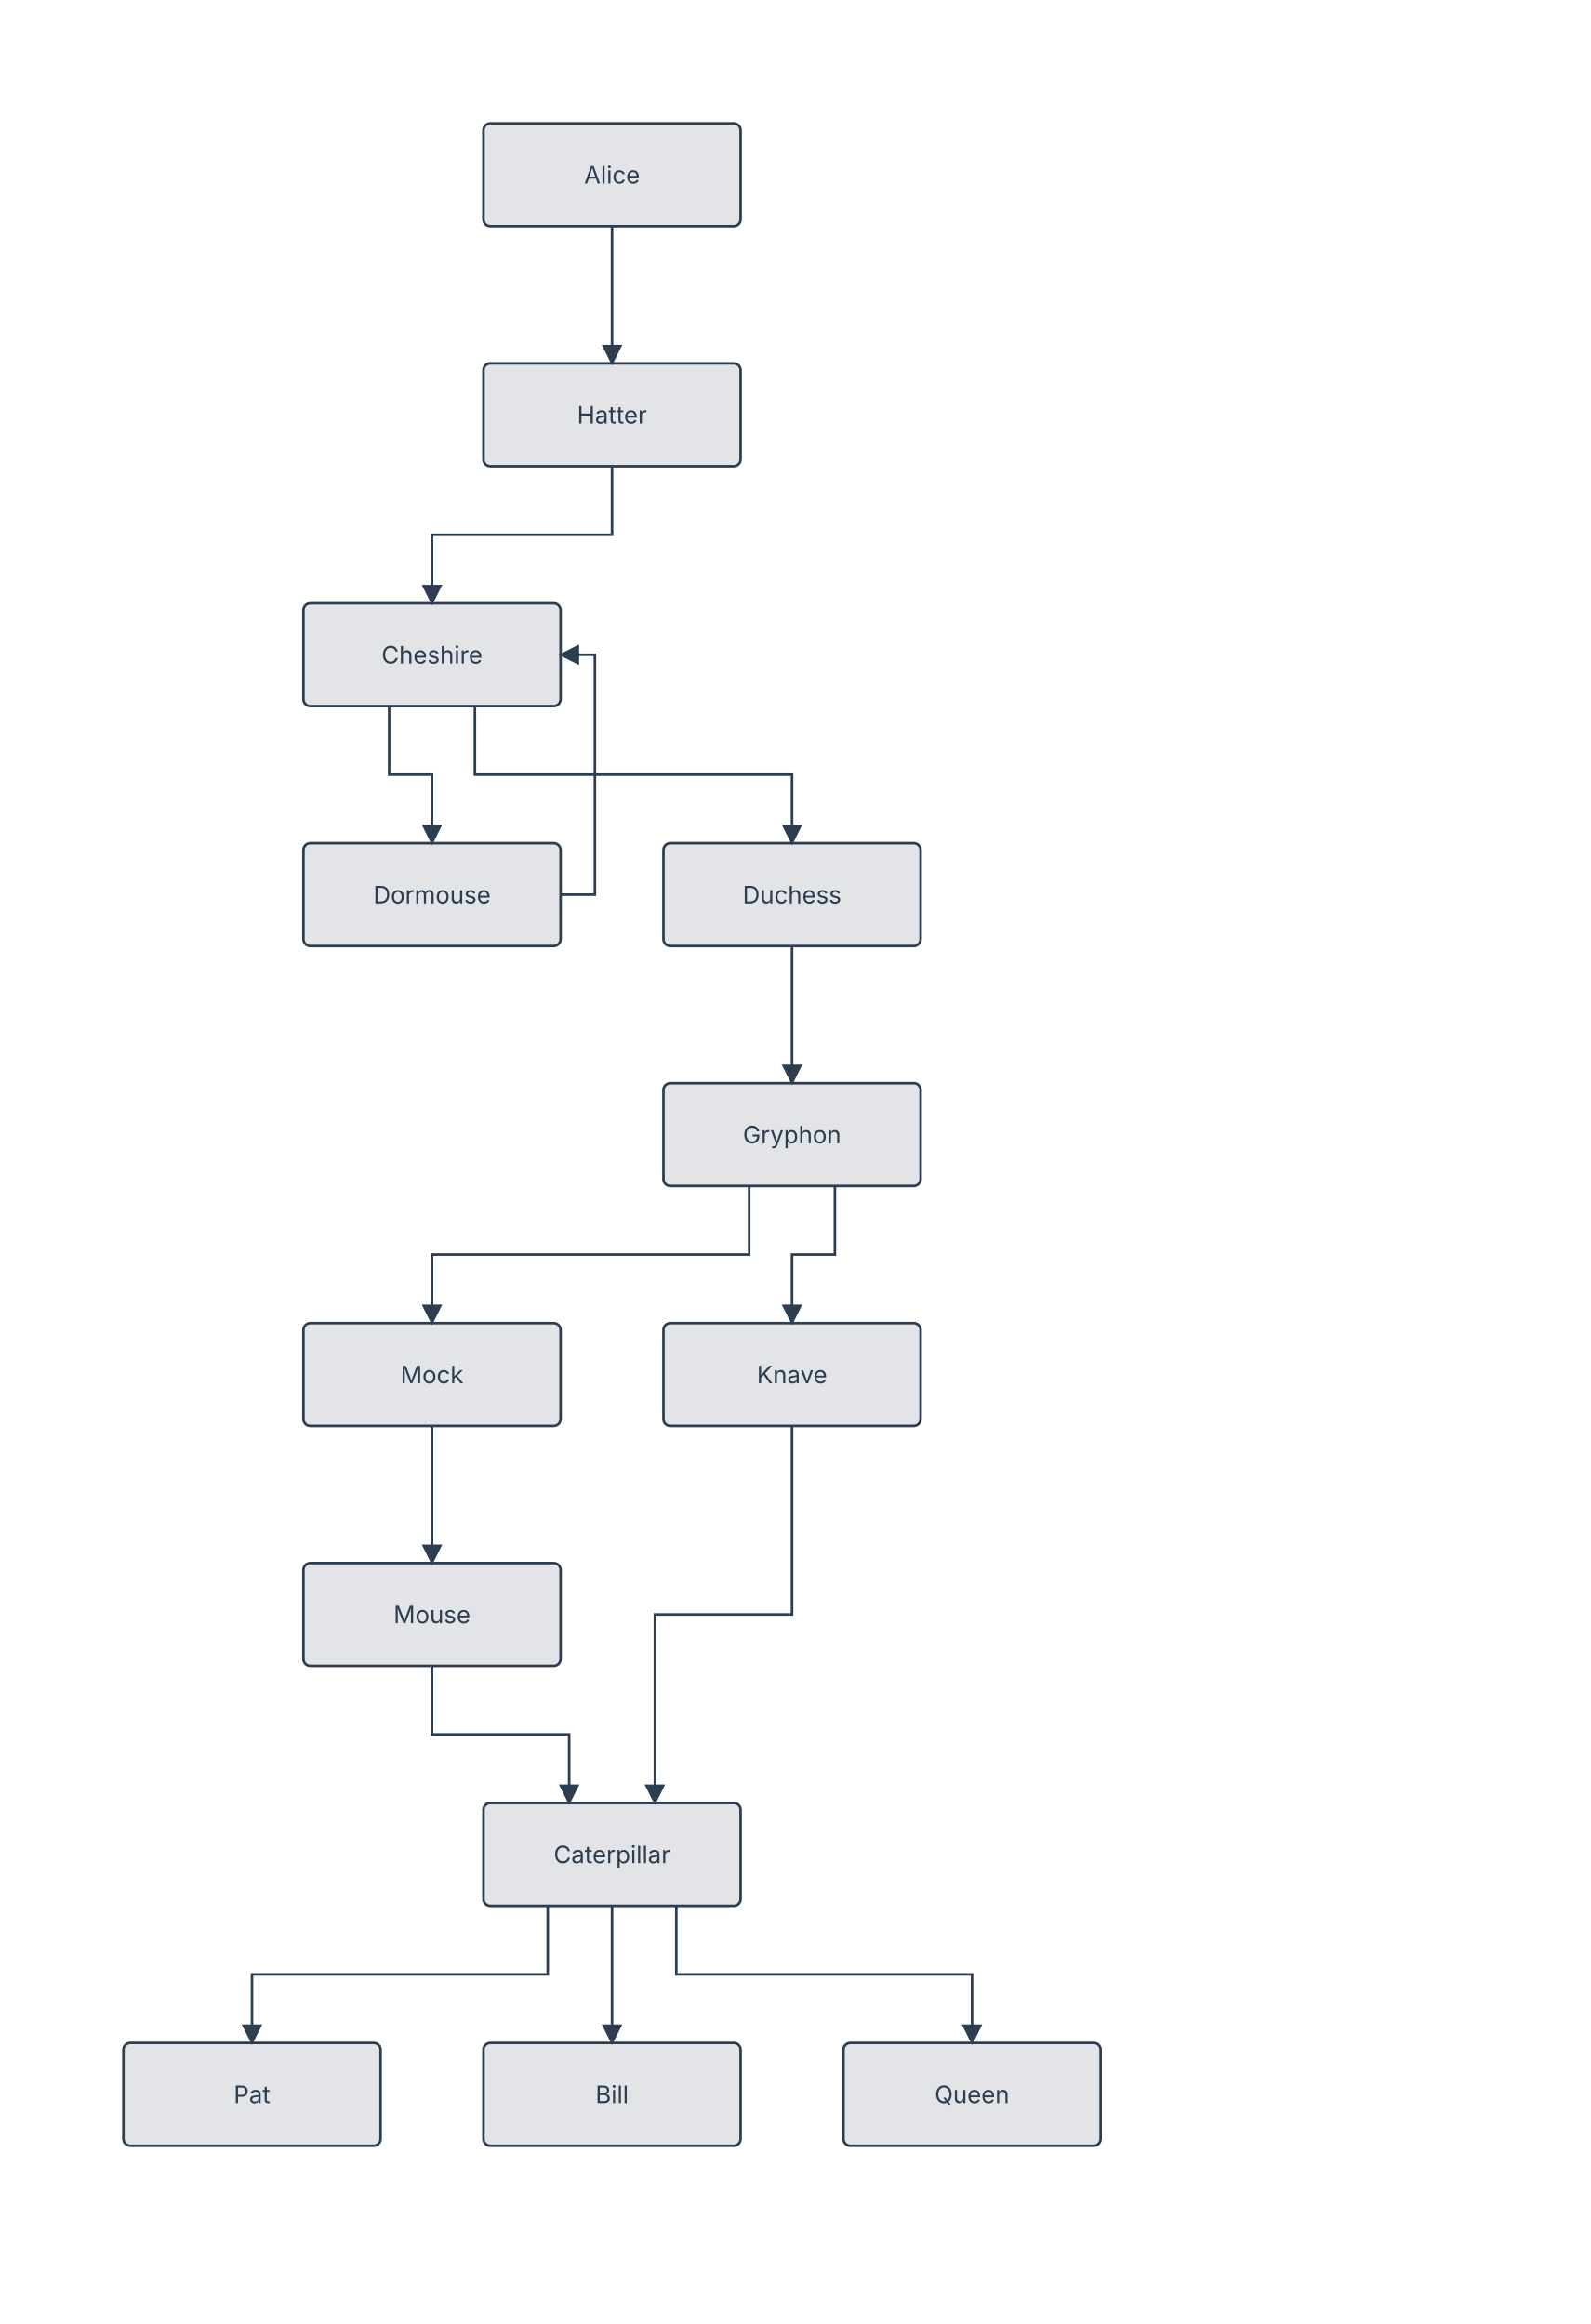
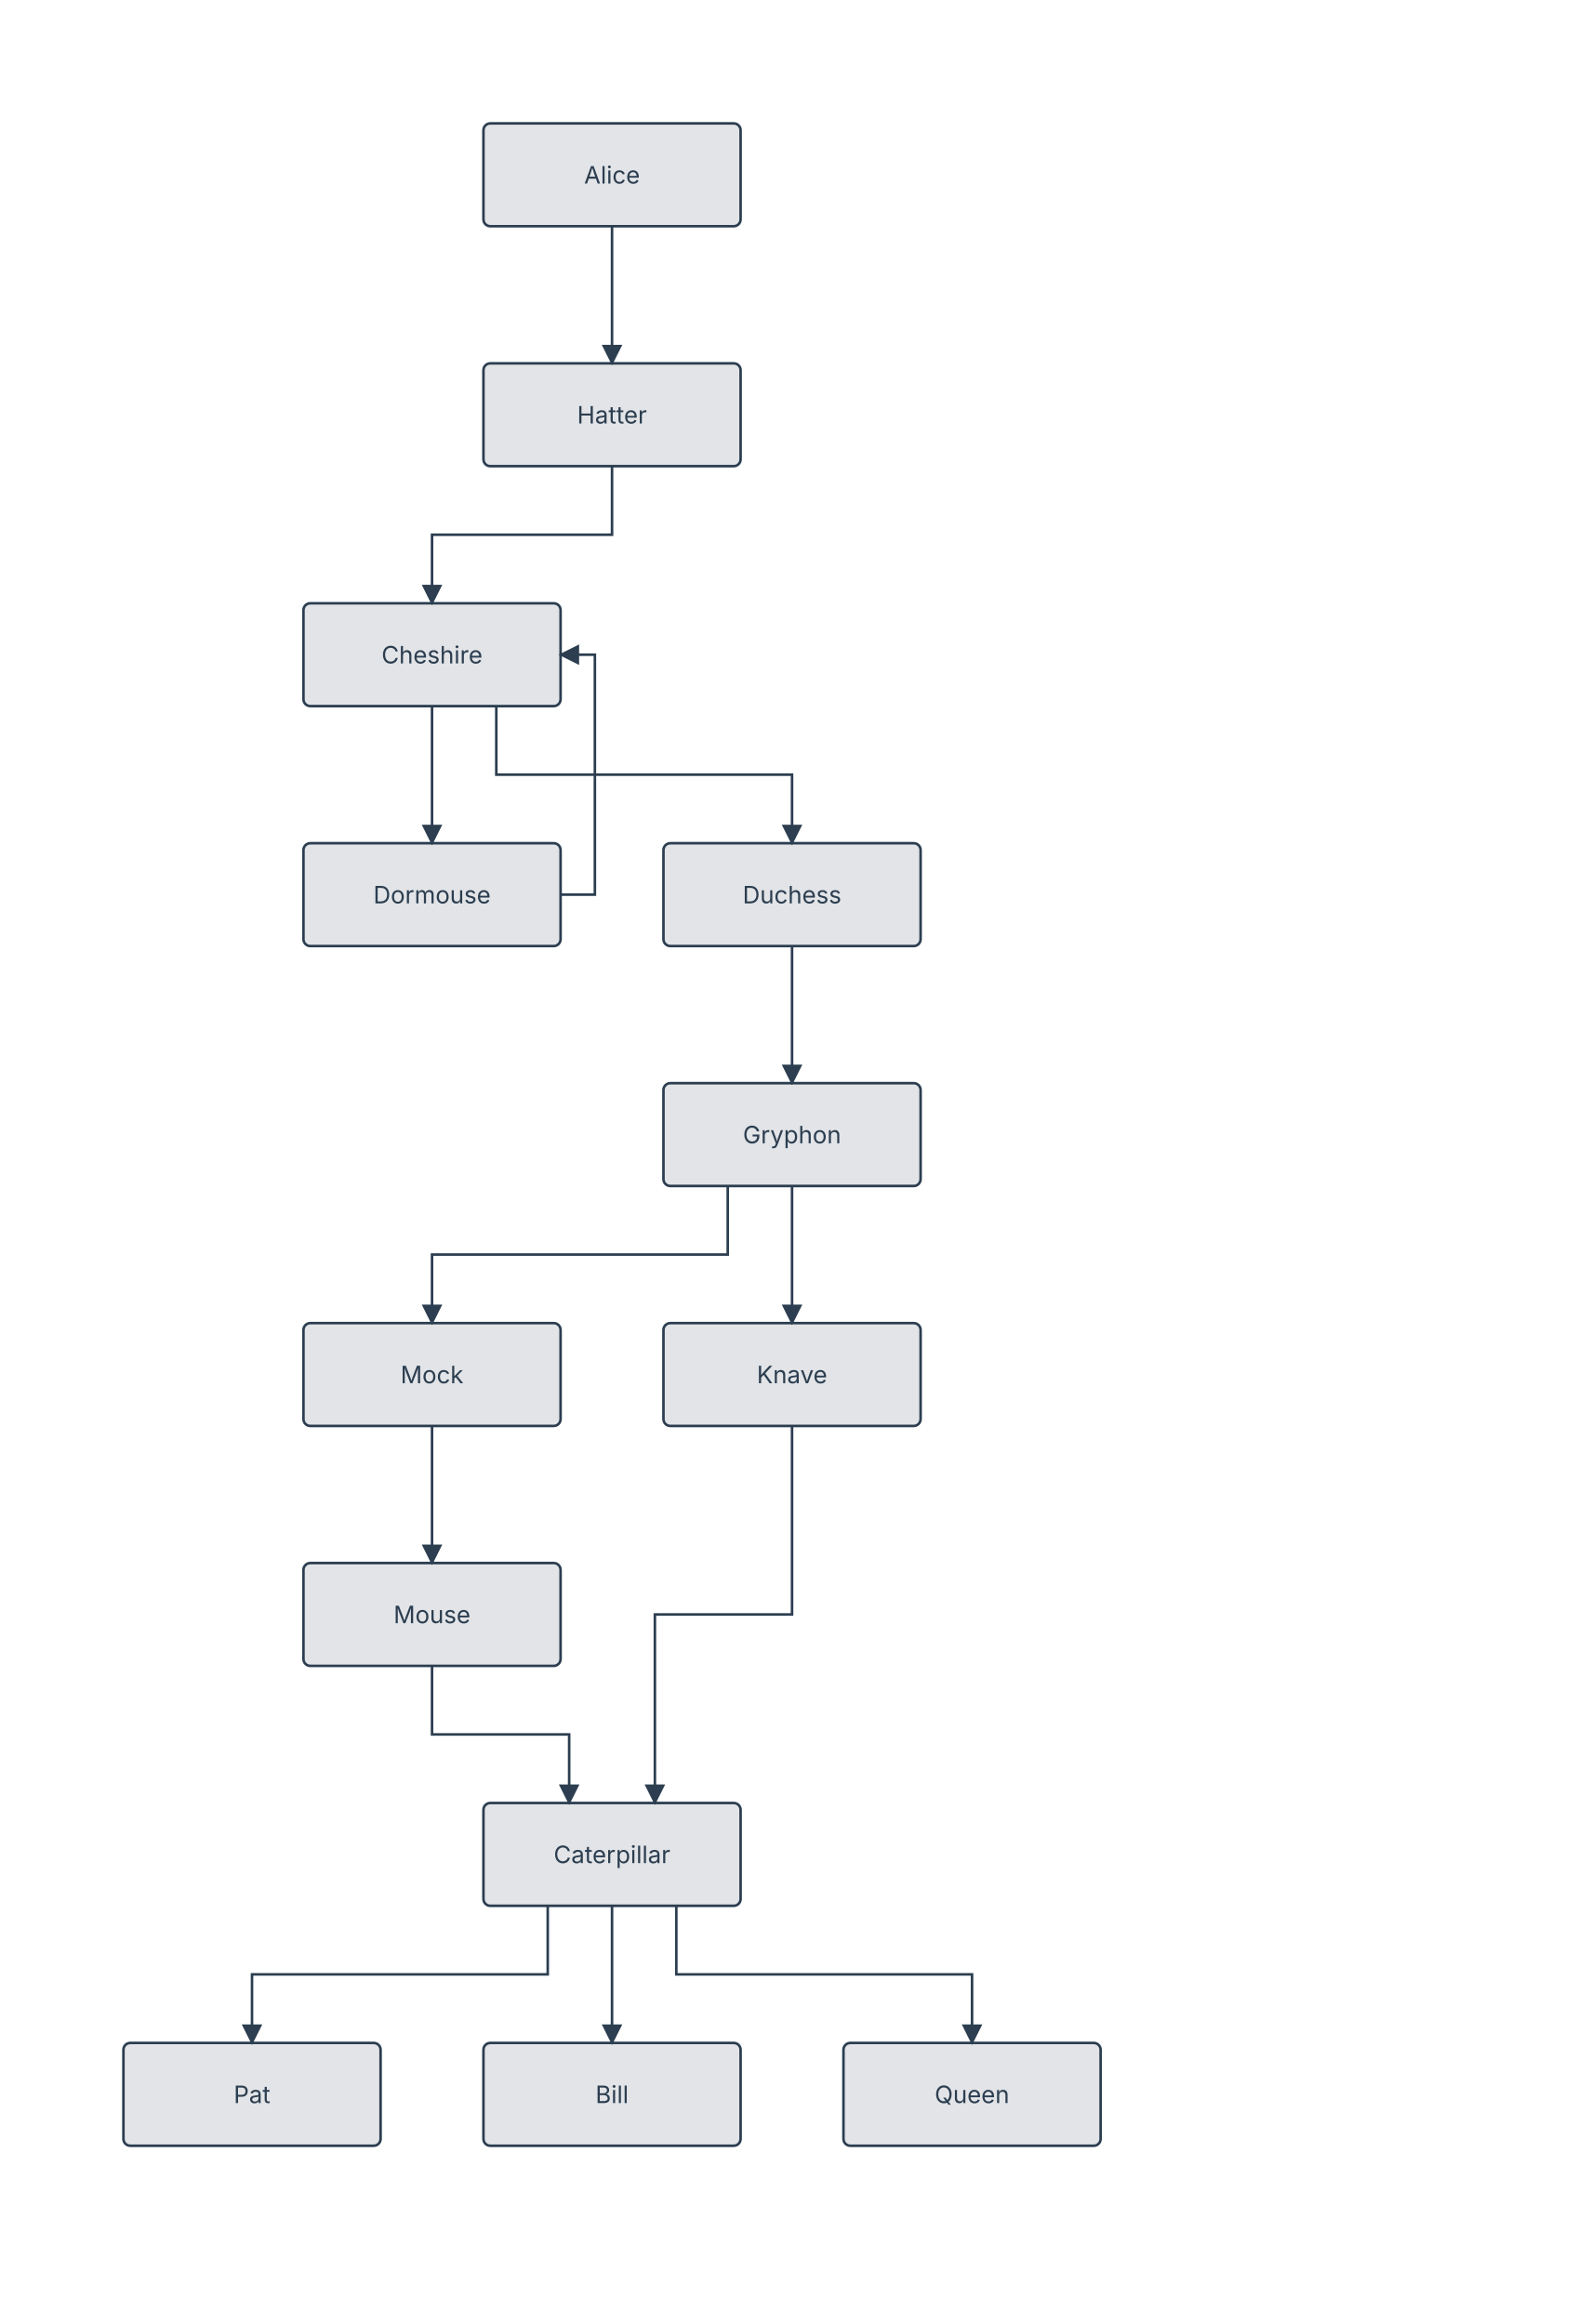
<svg xmlns="http://www.w3.org/2000/svg" class="doodles-svg doodles-svg-structure" viewBox="-24 -24 928 1356" width="928" height="1356">
  <style>
  svg { color: #2c3e50; }
  @media (prefers-color-scheme: dark) { svg { color: #e6eaef; } }
  rect[fill-opacity="0.06"], rect[fill-opacity="0.04"] { fill-opacity: 0.14; }
</style>
  <defs>
    <marker id="arrow" viewBox="0 0 10 10" refX="9" refY="5" markerWidth="8" markerHeight="8" orient="auto-start-reverse">
      <path d="M0,0 L10,5 L0,10 z" fill="currentColor" />
    </marker>
  </defs>
  <rect x="258" y="48" width="150" height="60" rx="4" fill="currentColor" fill-opacity="0.06" stroke="currentColor" stroke-width="1.5" />
  <text x="333" y="78" text-anchor="middle" dominant-baseline="central" font-family="system-ui, -apple-system, 'Segoe UI', sans-serif" font-size="14" fill="currentColor">
    <tspan x="333" dy="0">
      <tspan>Alice</tspan>
    </tspan>
  </text>
  <rect x="258" y="188" width="150" height="60" rx="4" fill="currentColor" fill-opacity="0.06" stroke="currentColor" stroke-width="1.5" />
  <text x="333" y="218" text-anchor="middle" dominant-baseline="central" font-family="system-ui, -apple-system, 'Segoe UI', sans-serif" font-size="14" fill="currentColor">
    <tspan x="333" dy="0">
      <tspan>Hatter</tspan>
    </tspan>
  </text>
  <rect x="153" y="328" width="150" height="60" rx="4" fill="currentColor" fill-opacity="0.06" stroke="currentColor" stroke-width="1.5" />
  <text x="228" y="358" text-anchor="middle" dominant-baseline="central" font-family="system-ui, -apple-system, 'Segoe UI', sans-serif" font-size="14" fill="currentColor">
    <tspan x="228" dy="0">
      <tspan>Cheshire</tspan>
    </tspan>
  </text>
  <rect x="153" y="468" width="150" height="60" rx="4" fill="currentColor" fill-opacity="0.06" stroke="currentColor" stroke-width="1.5" />
  <text x="228" y="498" text-anchor="middle" dominant-baseline="central" font-family="system-ui, -apple-system, 'Segoe UI', sans-serif" font-size="14" fill="currentColor">
    <tspan x="228" dy="0">
      <tspan>Dormouse</tspan>
    </tspan>
  </text>
  <rect x="363" y="468" width="150" height="60" rx="4" fill="currentColor" fill-opacity="0.06" stroke="currentColor" stroke-width="1.5" />
  <text x="438" y="498" text-anchor="middle" dominant-baseline="central" font-family="system-ui, -apple-system, 'Segoe UI', sans-serif" font-size="14" fill="currentColor">
    <tspan x="438" dy="0">
      <tspan>Duchess</tspan>
    </tspan>
  </text>
  <rect x="363" y="608" width="150" height="60" rx="4" fill="currentColor" fill-opacity="0.06" stroke="currentColor" stroke-width="1.5" />
  <text x="438" y="638" text-anchor="middle" dominant-baseline="central" font-family="system-ui, -apple-system, 'Segoe UI', sans-serif" font-size="14" fill="currentColor">
    <tspan x="438" dy="0">
      <tspan>Gryphon</tspan>
    </tspan>
  </text>
  <rect x="153" y="748" width="150" height="60" rx="4" fill="currentColor" fill-opacity="0.06" stroke="currentColor" stroke-width="1.5" />
  <text x="228" y="778" text-anchor="middle" dominant-baseline="central" font-family="system-ui, -apple-system, 'Segoe UI', sans-serif" font-size="14" fill="currentColor">
    <tspan x="228" dy="0">
      <tspan>Mock</tspan>
    </tspan>
  </text>
  <rect x="153" y="888" width="150" height="60" rx="4" fill="currentColor" fill-opacity="0.06" stroke="currentColor" stroke-width="1.5" />
  <text x="228" y="918" text-anchor="middle" dominant-baseline="central" font-family="system-ui, -apple-system, 'Segoe UI', sans-serif" font-size="14" fill="currentColor">
    <tspan x="228" dy="0">
      <tspan>Mouse</tspan>
    </tspan>
  </text>
  <rect x="363" y="748" width="150" height="60" rx="4" fill="currentColor" fill-opacity="0.06" stroke="currentColor" stroke-width="1.5" />
  <text x="438" y="778" text-anchor="middle" dominant-baseline="central" font-family="system-ui, -apple-system, 'Segoe UI', sans-serif" font-size="14" fill="currentColor">
    <tspan x="438" dy="0">
      <tspan>Knave</tspan>
    </tspan>
  </text>
  <rect x="258" y="1028" width="150" height="60" rx="4" fill="currentColor" fill-opacity="0.06" stroke="currentColor" stroke-width="1.5" />
  <text x="333" y="1058" text-anchor="middle" dominant-baseline="central" font-family="system-ui, -apple-system, 'Segoe UI', sans-serif" font-size="14" fill="currentColor">
    <tspan x="333" dy="0">
      <tspan>Caterpillar</tspan>
    </tspan>
  </text>
  <rect x="48" y="1168" width="150" height="60" rx="4" fill="currentColor" fill-opacity="0.06" stroke="currentColor" stroke-width="1.5" />
  <text x="123" y="1198" text-anchor="middle" dominant-baseline="central" font-family="system-ui, -apple-system, 'Segoe UI', sans-serif" font-size="14" fill="currentColor">
    <tspan x="123" dy="0">
      <tspan>Pat</tspan>
    </tspan>
  </text>
  <rect x="258" y="1168" width="150" height="60" rx="4" fill="currentColor" fill-opacity="0.06" stroke="currentColor" stroke-width="1.5" />
  <text x="333" y="1198" text-anchor="middle" dominant-baseline="central" font-family="system-ui, -apple-system, 'Segoe UI', sans-serif" font-size="14" fill="currentColor">
    <tspan x="333" dy="0">
      <tspan>Bill</tspan>
    </tspan>
  </text>
  <rect x="468" y="1168" width="150" height="60" rx="4" fill="currentColor" fill-opacity="0.06" stroke="currentColor" stroke-width="1.5" />
  <text x="543" y="1198" text-anchor="middle" dominant-baseline="central" font-family="system-ui, -apple-system, 'Segoe UI', sans-serif" font-size="14" fill="currentColor">
    <tspan x="543" dy="0">
      <tspan>Queen</tspan>
    </tspan>
  </text>
  <path d="M 333 108 L 333 188" fill="none" stroke="currentColor" stroke-width="1.5" marker-end="url(#arrow)" />
  <path d="M 333 248 L 333 288 L 228 288 L 228 328" fill="none" stroke="currentColor" stroke-width="1.5" marker-end="url(#arrow)" />
-   <path d="M 203 388 L 203 428 L 228 428 L 228 468" fill="none" stroke="currentColor" stroke-width="1.5" marker-end="url(#arrow)" />
+   <path d="M 228 388 L 228 468" fill="none" stroke="currentColor" stroke-width="1.5" marker-end="url(#arrow)" />
  <path d="M 303 498 L 323 498 L 323 358 L 303 358" fill="none" stroke="currentColor" stroke-width="1.5" marker-end="url(#arrow)" />
-   <path d="M 253 388 L 253 428 L 438 428 L 438 468" fill="none" stroke="currentColor" stroke-width="1.5" marker-end="url(#arrow)" />
+   <path d="M 265.5 388 L 265.5 428 L 438 428 L 438 468" fill="none" stroke="currentColor" stroke-width="1.5" marker-end="url(#arrow)" />
  <path d="M 438 528 L 438 608" fill="none" stroke="currentColor" stroke-width="1.5" marker-end="url(#arrow)" />
-   <path d="M 413 668 L 413 708 L 228 708 L 228 748" fill="none" stroke="currentColor" stroke-width="1.5" marker-end="url(#arrow)" />
+   <path d="M 400.5 668 L 400.5 708 L 228 708 L 228 748" fill="none" stroke="currentColor" stroke-width="1.5" marker-end="url(#arrow)" />
  <path d="M 228 808 L 228 888" fill="none" stroke="currentColor" stroke-width="1.5" marker-end="url(#arrow)" />
-   <path d="M 463 668 L 463 708 L 438 708 L 438 748" fill="none" stroke="currentColor" stroke-width="1.5" marker-end="url(#arrow)" />
+   <path d="M 438 668 L 438 748" fill="none" stroke="currentColor" stroke-width="1.5" marker-end="url(#arrow)" />
  <path d="M 228 948 L 228 988 L 308 988 L 308 1028" fill="none" stroke="currentColor" stroke-width="1.5" marker-end="url(#arrow)" />
  <path d="M 438 808 L 438 918 L 358 918 L 358 1028" fill="none" stroke="currentColor" stroke-width="1.5" marker-end="url(#arrow)" />
  <path d="M 295.5 1088 L 295.5 1128 L 123 1128 L 123 1168" fill="none" stroke="currentColor" stroke-width="1.5" marker-end="url(#arrow)" />
  <path d="M 333 1088 L 333 1168" fill="none" stroke="currentColor" stroke-width="1.5" marker-end="url(#arrow)" />
  <path d="M 370.5 1088 L 370.5 1128 L 543 1128 L 543 1168" fill="none" stroke="currentColor" stroke-width="1.5" marker-end="url(#arrow)" />
</svg>
